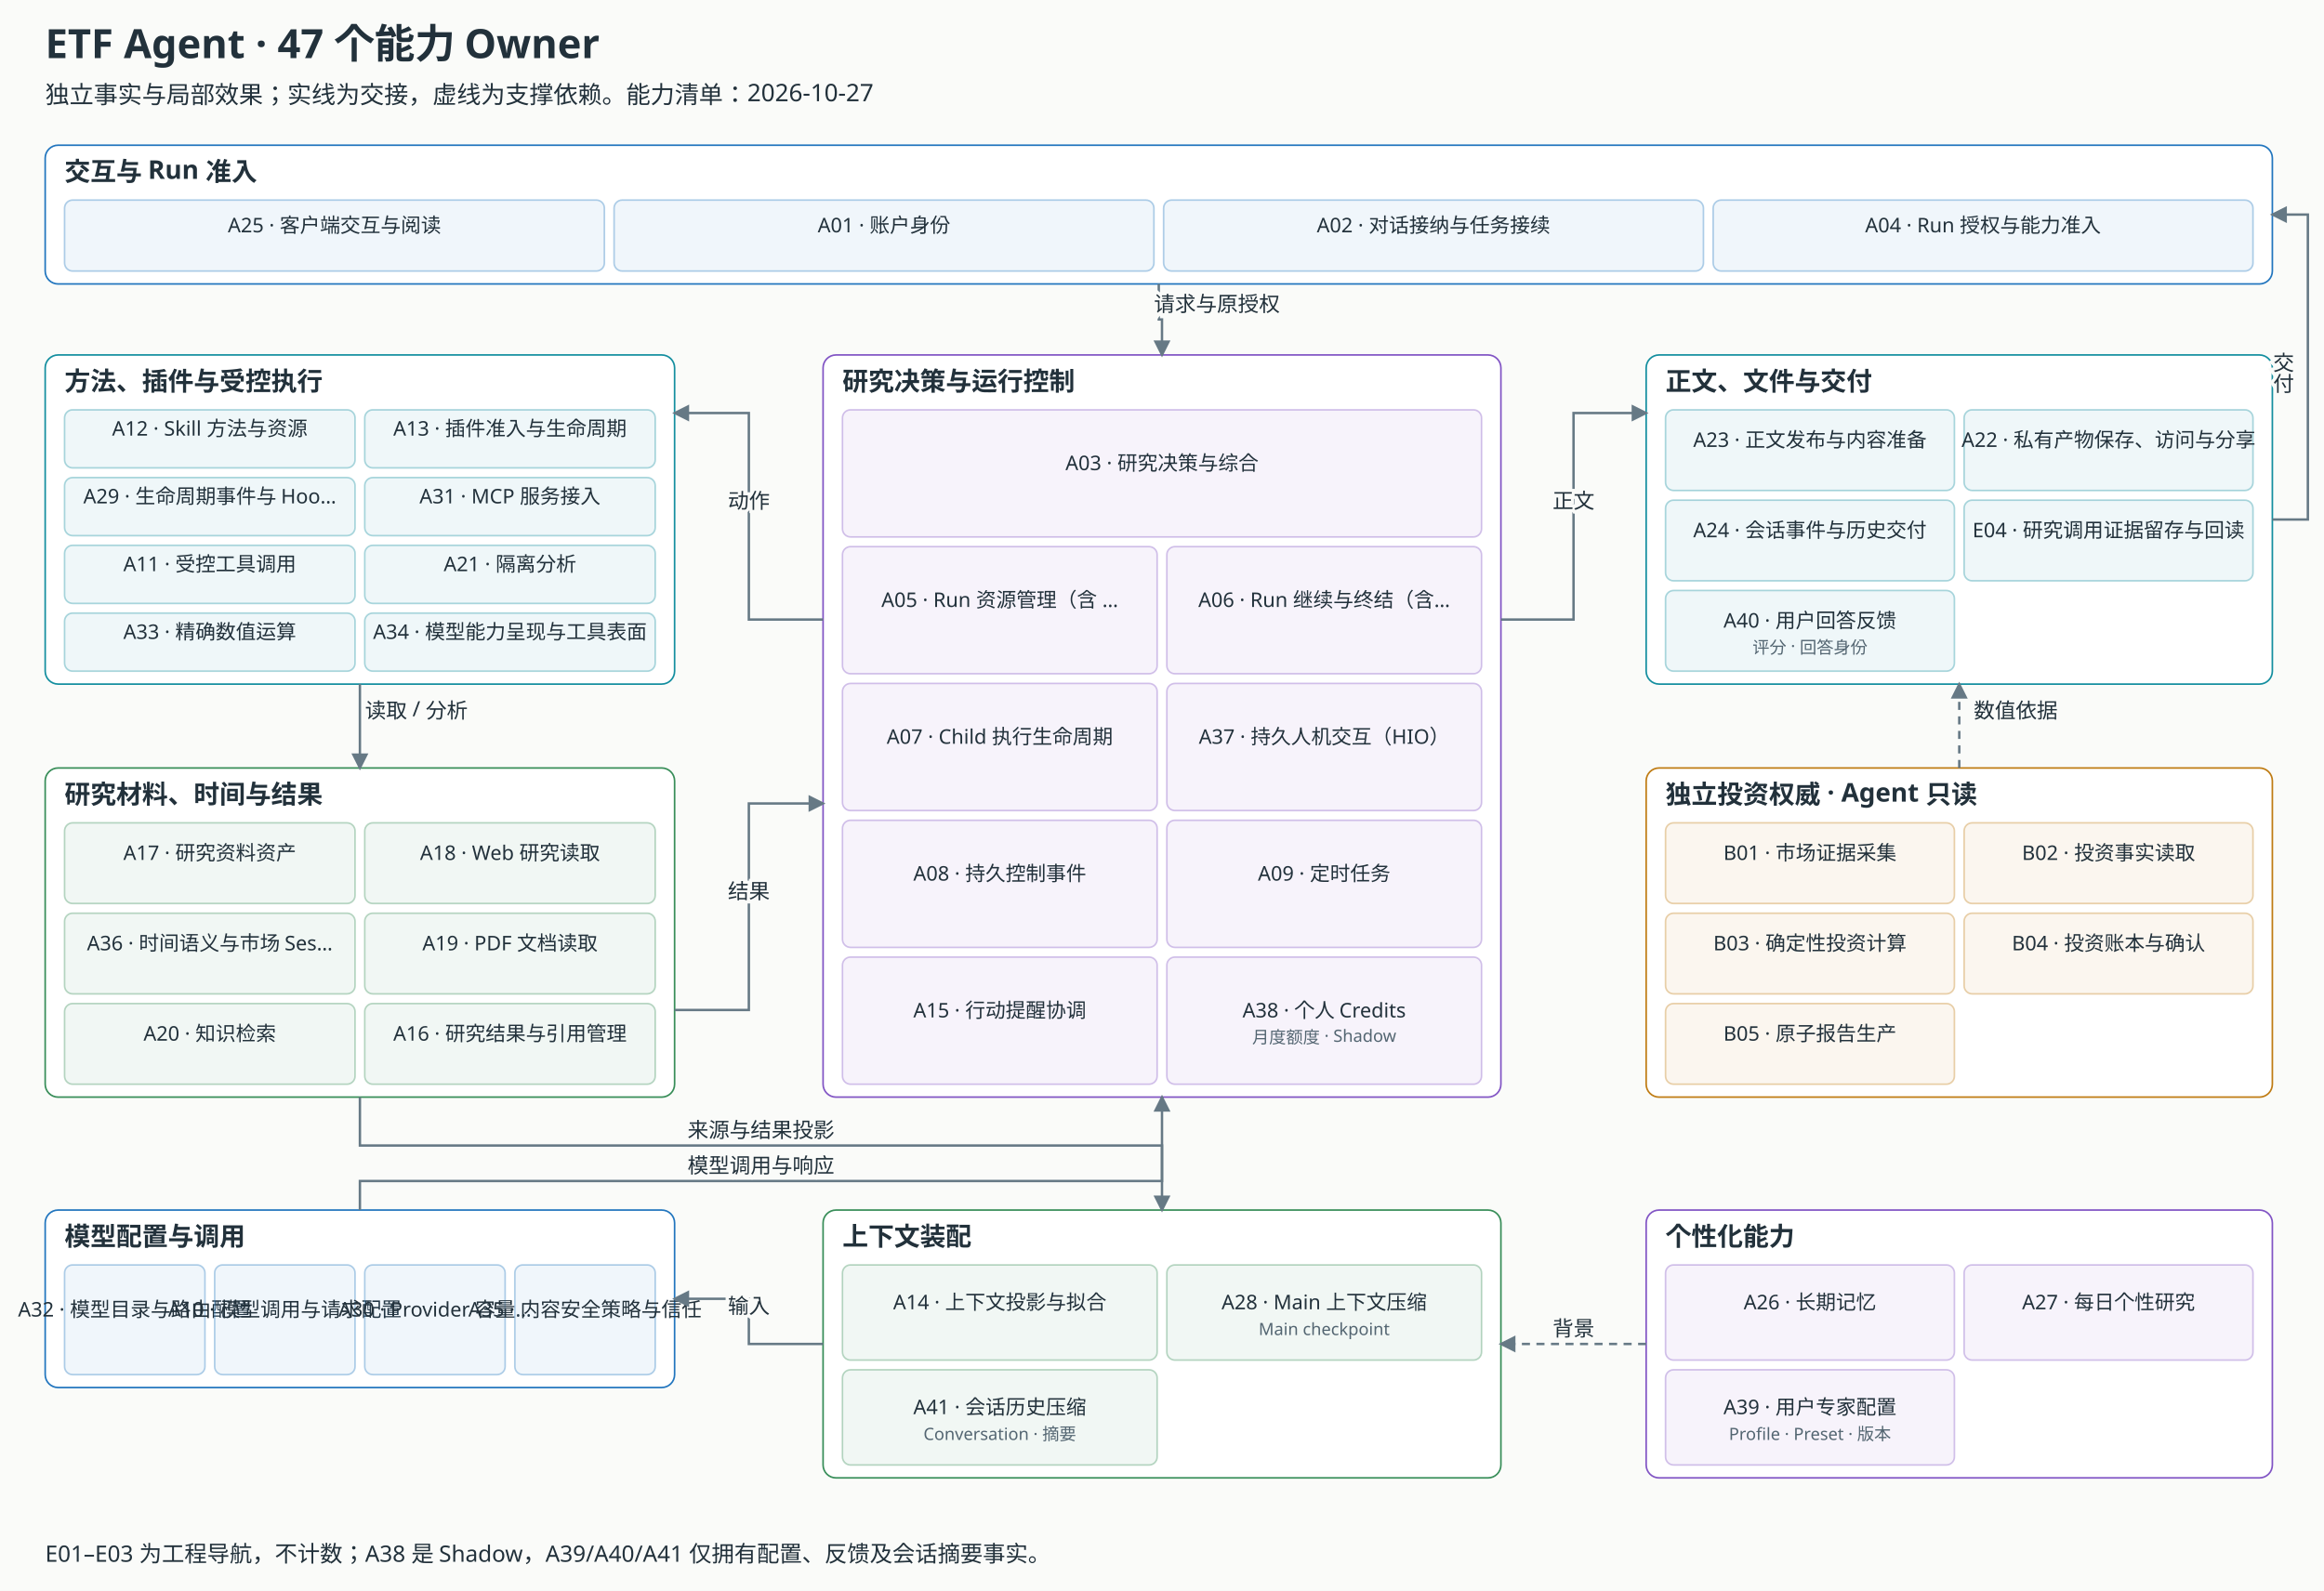
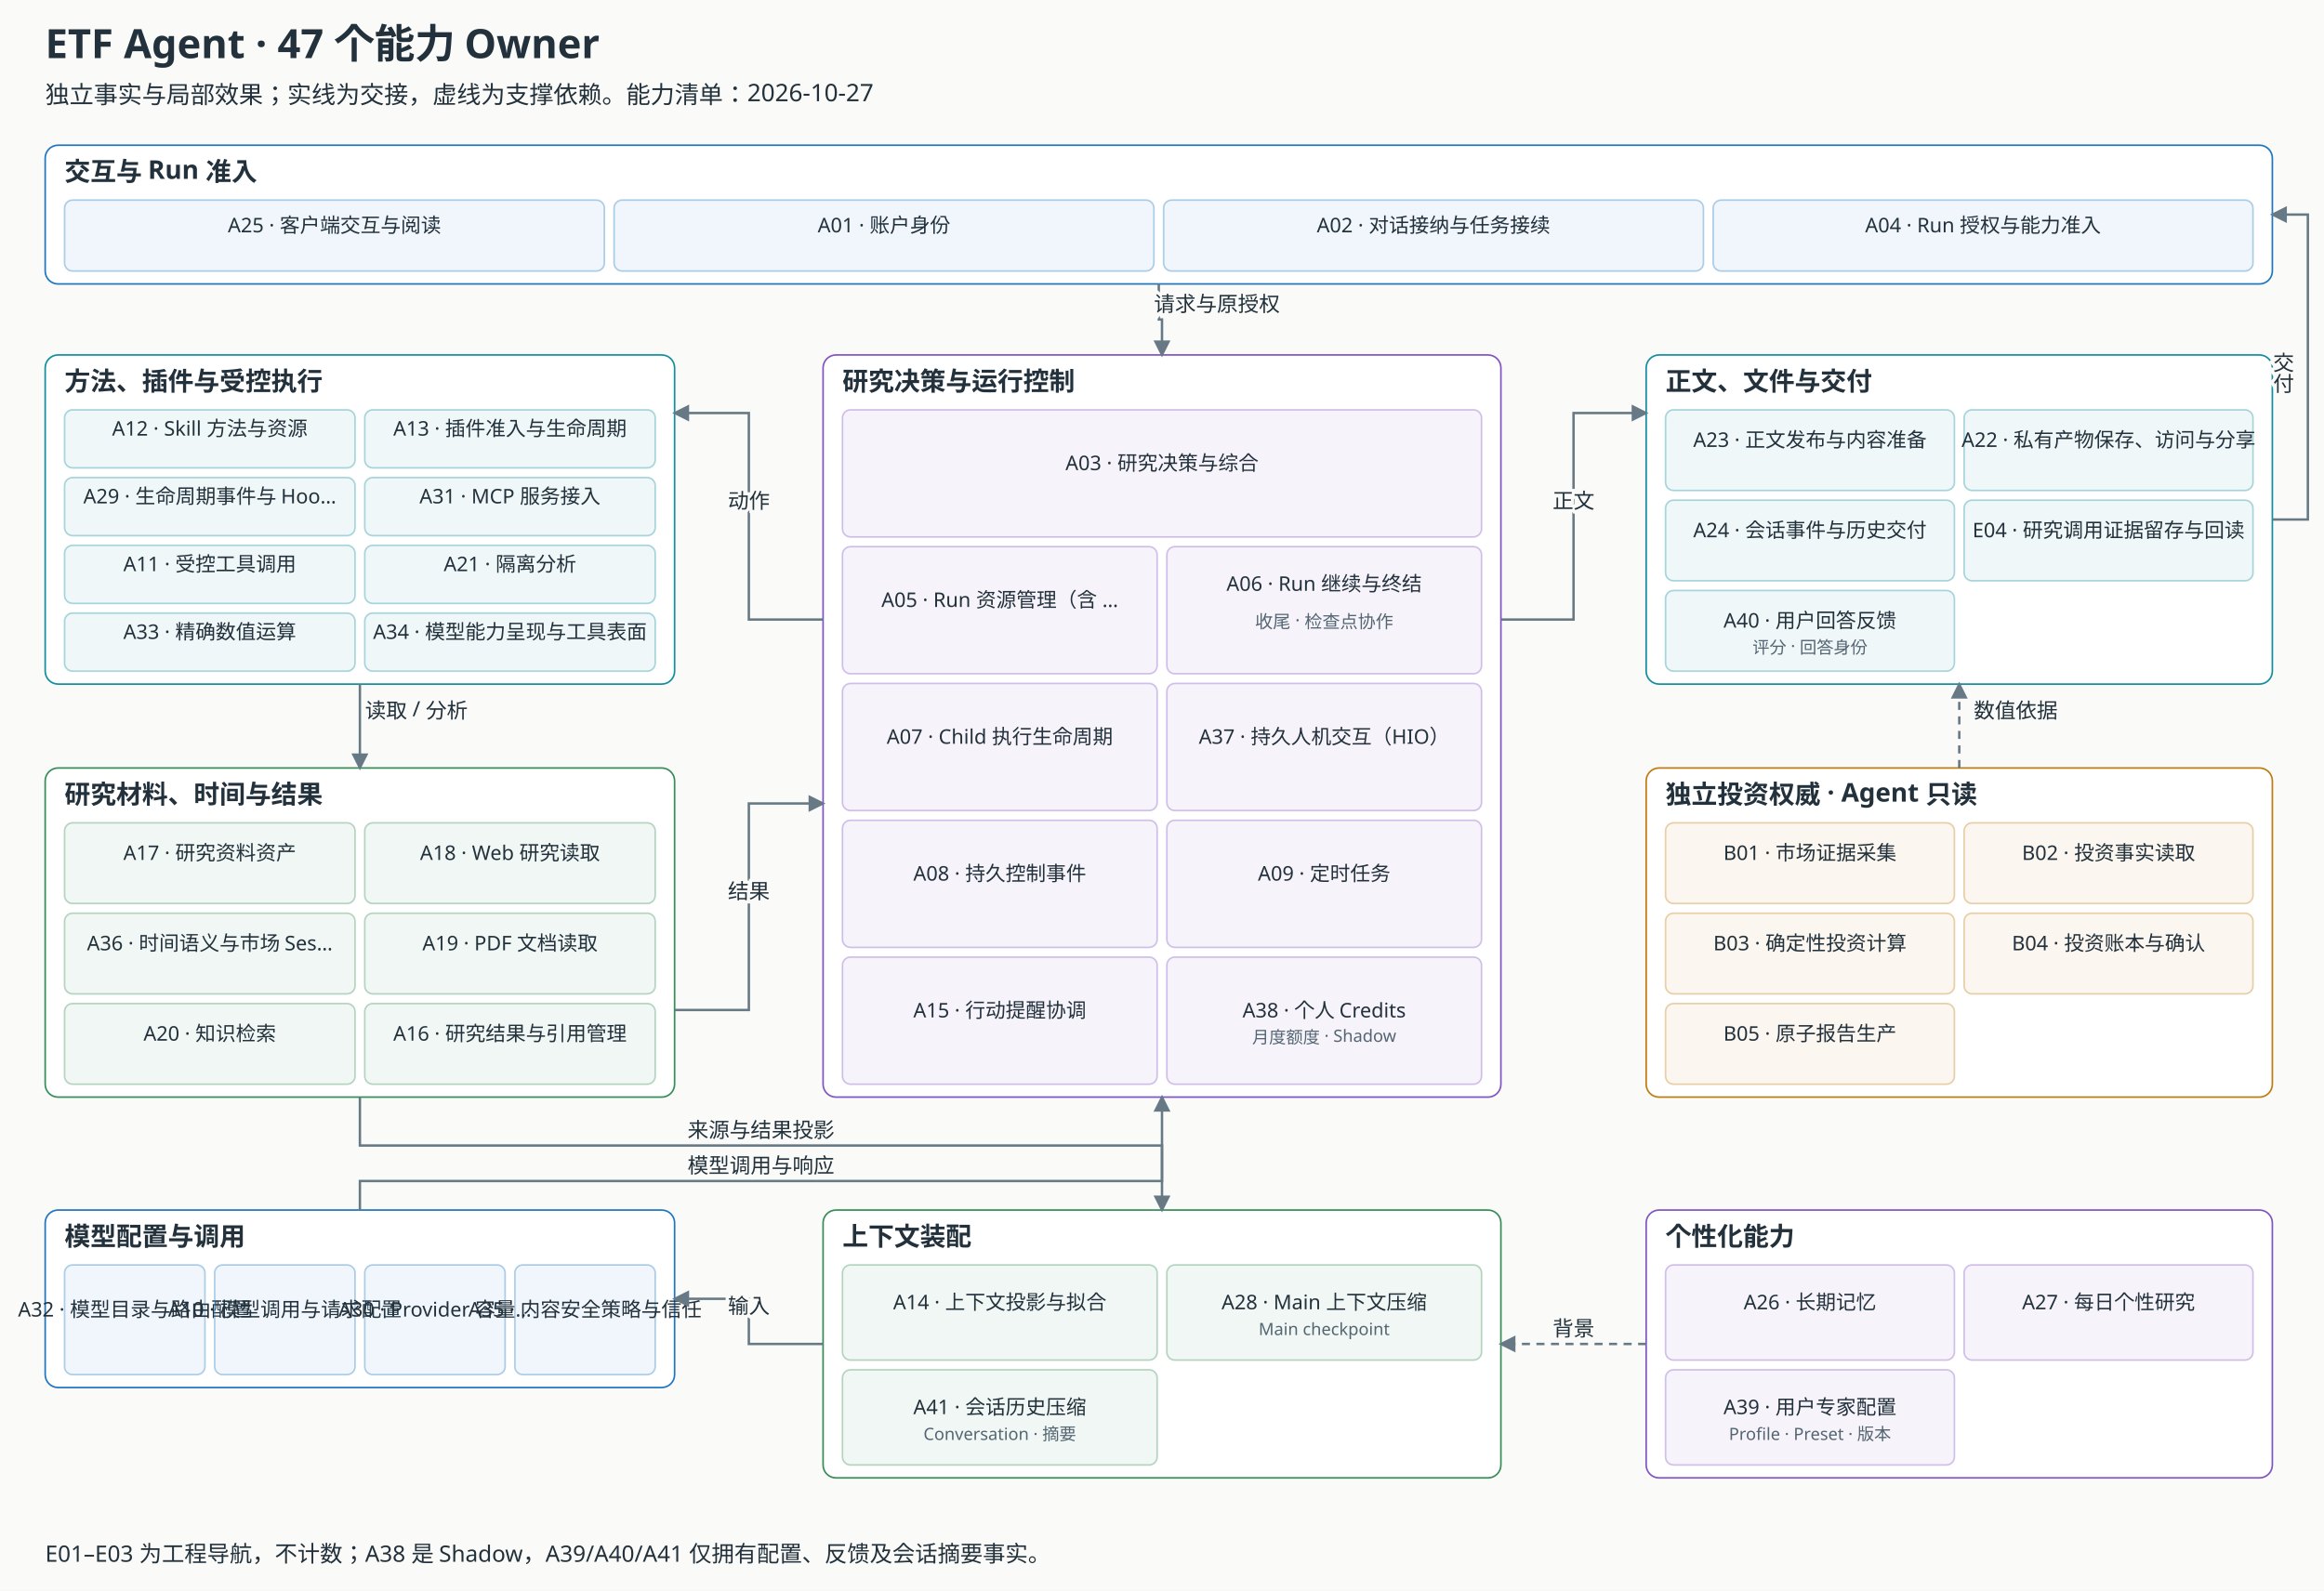
<svg xmlns="http://www.w3.org/2000/svg" viewBox="0 0 1440 986" role="img" aria-labelledby="title desc">
  <defs>
    <marker id="arrow" markerWidth="7" markerHeight="7" refX="6" refY="3.5" orient="auto">
      <path d="M0 0L7 3.5L0 7" fill="#667985" />
    </marker>
  </defs>
  <rect width="1440" height="986" fill="#fafbf9" />
  <g font-family="system-ui,PingFang SC,Microsoft YaHei,sans-serif" fill="#22313b">
    <text x="28" y="36" font-size="25" font-weight="600">ETF Agent · 47 个能力 Owner</text>
    <text x="28" y="64" font-size="15">独立事实与局部效果；实线为交接，虚线为支撑依赖。能力清单：2026-10-27</text>
    <rect x="28" y="90" width="1380" height="86" rx="8" fill="#fff" stroke="#2175be" />
    <text x="40" y="112" font-size="16" font-weight="600">交互与 Run 准入</text>
    <rect x="40" y="124" width="334.5" height="44" rx="5" fill="#2175be" fill-opacity=".07" stroke="#2175be" stroke-opacity=".35" />
    <text x="207.25" y="144" text-anchor="middle" font-size="12.5">A25 · 客户端交互与阅读</text>
    <rect x="380.5" y="124" width="334.5" height="44" rx="5" fill="#2175be" fill-opacity=".07" stroke="#2175be" stroke-opacity=".35" />
    <text x="547.75" y="144" text-anchor="middle" font-size="12.5">A01 · 账户身份</text>
    <rect x="721" y="124" width="334.5" height="44" rx="5" fill="#2175be" fill-opacity=".07" stroke="#2175be" stroke-opacity=".35" />
    <text x="888.25" y="144" text-anchor="middle" font-size="12.5">A02 · 对话接纳与任务接续</text>
    <rect x="1061.5" y="124" width="334.5" height="44" rx="5" fill="#2175be" fill-opacity=".07" stroke="#2175be" stroke-opacity=".35" />
    <text x="1228.75" y="144" text-anchor="middle" font-size="12.5">A04 · Run 授权与能力准入</text>
    <rect x="28" y="220" width="390" height="204" rx="8" fill="#fff" stroke="#138e9f" />
    <text x="40" y="242" font-size="16" font-weight="600">方法、插件与受控执行</text>
    <rect x="40" y="254" width="180" height="36" rx="5" fill="#138e9f" fill-opacity=".07" stroke="#138e9f" stroke-opacity=".35" />
    <text x="130" y="270" text-anchor="middle" font-size="12.5">A12 · Skill 方法与资源</text>
    <rect x="226" y="254" width="180" height="36" rx="5" fill="#138e9f" fill-opacity=".07" stroke="#138e9f" stroke-opacity=".35" />
    <text x="316" y="270" text-anchor="middle" font-size="12.5">A13 · 插件准入与生命周期</text>
    <rect x="40" y="296" width="180" height="36" rx="5" fill="#138e9f" fill-opacity=".07" stroke="#138e9f" stroke-opacity=".35" />
    <text x="130" y="312" text-anchor="middle" font-size="12.5">A29 · 生命周期事件与 Hoo…</text>
    <rect x="226" y="296" width="180" height="36" rx="5" fill="#138e9f" fill-opacity=".07" stroke="#138e9f" stroke-opacity=".35" />
    <text x="316" y="312" text-anchor="middle" font-size="12.5">A31 · MCP 服务接入</text>
    <rect x="40" y="338" width="180" height="36" rx="5" fill="#138e9f" fill-opacity=".07" stroke="#138e9f" stroke-opacity=".35" />
    <text x="130" y="354" text-anchor="middle" font-size="12.5">A11 · 受控工具调用</text>
    <rect x="226" y="338" width="180" height="36" rx="5" fill="#138e9f" fill-opacity=".07" stroke="#138e9f" stroke-opacity=".35" />
    <text x="316" y="354" text-anchor="middle" font-size="12.5">A21 · 隔离分析</text>
    <rect x="40" y="380" width="180" height="36" rx="5" fill="#138e9f" fill-opacity=".07" stroke="#138e9f" stroke-opacity=".35" />
    <text x="130" y="396" text-anchor="middle" font-size="12.5">A33 · 精确数值运算</text>
    <rect x="226" y="380" width="180" height="36" rx="5" fill="#138e9f" fill-opacity=".07" stroke="#138e9f" stroke-opacity=".35" />
    <text x="316" y="396" text-anchor="middle" font-size="12.5">A34 · 模型能力呈现与工具表面</text>
    <rect x="510" y="220" width="420" height="460" rx="8" fill="#fff" stroke="#8154c4" />
    <text x="522" y="242" font-size="16" font-weight="600">研究决策与运行控制</text>
    <rect x="522" y="254" width="396" height="78.8" rx="5" fill="#8154c4" fill-opacity=".07" stroke="#8154c4" stroke-opacity=".35" />
    <text x="720" y="291.4" text-anchor="middle" font-size="12.5">A03 · 研究决策与综合</text>
    <rect x="522" y="338.8" width="195" height="78.8" rx="5" fill="#8154c4" fill-opacity=".07" stroke="#8154c4" stroke-opacity=".35" />
    <text x="619.5" y="376.2" text-anchor="middle" font-size="12.5">A05 · Run 资源管理（含 …</text>
    <rect x="723" y="338.8" width="195" height="78.8" rx="5" fill="#8154c4" fill-opacity=".07" stroke="#8154c4" stroke-opacity=".35" />
-     <text x="820.5" y="376.2" text-anchor="middle" font-size="12.5">A06 · Run 继续与终结（含…</text>
+     <text x="820.5" y="366.2" text-anchor="middle" font-size="12.5">A06 · Run 继续与终结</text>
+     <text x="820.5" y="389.2" text-anchor="middle" font-size="11" fill="#536571">收尾 · 检查点协作</text>
    <rect x="522" y="423.6" width="195" height="78.8" rx="5" fill="#8154c4" fill-opacity=".07" stroke="#8154c4" stroke-opacity=".35" />
    <text x="619.5" y="461" text-anchor="middle" font-size="12.5">A07 · Child 执行生命周期</text>
    <rect x="723" y="423.6" width="195" height="78.8" rx="5" fill="#8154c4" fill-opacity=".07" stroke="#8154c4" stroke-opacity=".35" />
    <text x="820.5" y="461" text-anchor="middle" font-size="12.5">A37 · 持久人机交互（HIO）</text>
    <rect x="522" y="508.4" width="195" height="78.8" rx="5" fill="#8154c4" fill-opacity=".07" stroke="#8154c4" stroke-opacity=".35" />
    <text x="619.5" y="545.8" text-anchor="middle" font-size="12.5">A08 · 持久控制事件</text>
    <rect x="723" y="508.4" width="195" height="78.8" rx="5" fill="#8154c4" fill-opacity=".07" stroke="#8154c4" stroke-opacity=".35" />
    <text x="820.5" y="545.8" text-anchor="middle" font-size="12.5">A09 · 定时任务</text>
    <rect x="522" y="593.2" width="195" height="78.8" rx="5" fill="#8154c4" fill-opacity=".07" stroke="#8154c4" stroke-opacity=".35" />
    <text x="619.5" y="630.6" text-anchor="middle" font-size="12.5">A15 · 行动提醒协调</text>
    <rect x="723" y="593.2" width="195" height="78.8" rx="5" fill="#8154c4" fill-opacity=".07" stroke="#8154c4" stroke-opacity=".35" />
    <text x="820.5" y="630.6" text-anchor="middle" font-size="12.5">A38 · 个人 Credits</text>
    <text x="820.5" y="646.6" text-anchor="middle" font-size="10.5" fill="#536571">月度额度 · Shadow</text>
    <rect x="1020" y="220" width="388" height="204" rx="8" fill="#fff" stroke="#138e9f" />
    <text x="1032" y="242" font-size="16" font-weight="600">正文、文件与交付</text>
    <rect x="1032" y="254" width="179" height="50" rx="5" fill="#138e9f" fill-opacity=".07" stroke="#138e9f" stroke-opacity=".35" />
    <text x="1121.5" y="277" text-anchor="middle" font-size="12.5">A23 · 正文发布与内容准备</text>
    <rect x="1217" y="254" width="179" height="50" rx="5" fill="#138e9f" fill-opacity=".07" stroke="#138e9f" stroke-opacity=".35" />
    <text x="1306.5" y="277" text-anchor="middle" font-size="12.5">A22 · 私有产物保存、访问与分享</text>
    <rect x="1032" y="310" width="179" height="50" rx="5" fill="#138e9f" fill-opacity=".07" stroke="#138e9f" stroke-opacity=".35" />
    <text x="1121.5" y="333" text-anchor="middle" font-size="12.5">A24 · 会话事件与历史交付</text>
    <rect x="1217" y="310" width="179" height="50" rx="5" fill="#138e9f" fill-opacity=".07" stroke="#138e9f" stroke-opacity=".35" />
    <text x="1306.5" y="333" text-anchor="middle" font-size="12.5">E04 · 研究调用证据留存与回读</text>
    <rect x="1032" y="366" width="179" height="50" rx="5" fill="#138e9f" fill-opacity=".07" stroke="#138e9f" stroke-opacity=".35" />
    <text x="1121.5" y="389" text-anchor="middle" font-size="12.5">A40 · 用户回答反馈</text>
    <text x="1121.5" y="405" text-anchor="middle" font-size="10.5" fill="#536571">评分 · 回答身份</text>
    <rect x="28" y="476" width="390" height="204" rx="8" fill="#fff" stroke="#378d58" />
    <text x="40" y="498" font-size="16" font-weight="600">研究材料、时间与结果</text>
    <rect x="40" y="510" width="180" height="50" rx="5" fill="#378d58" fill-opacity=".07" stroke="#378d58" stroke-opacity=".35" />
    <text x="130" y="533" text-anchor="middle" font-size="12.5">A17 · 研究资料资产</text>
    <rect x="226" y="510" width="180" height="50" rx="5" fill="#378d58" fill-opacity=".07" stroke="#378d58" stroke-opacity=".35" />
    <text x="316" y="533" text-anchor="middle" font-size="12.5">A18 · Web 研究读取</text>
    <rect x="40" y="566" width="180" height="50" rx="5" fill="#378d58" fill-opacity=".07" stroke="#378d58" stroke-opacity=".35" />
    <text x="130" y="589" text-anchor="middle" font-size="12.5">A36 · 时间语义与市场 Ses…</text>
    <rect x="226" y="566" width="180" height="50" rx="5" fill="#378d58" fill-opacity=".07" stroke="#378d58" stroke-opacity=".35" />
    <text x="316" y="589" text-anchor="middle" font-size="12.5">A19 · PDF 文档读取</text>
    <rect x="40" y="622" width="180" height="50" rx="5" fill="#378d58" fill-opacity=".07" stroke="#378d58" stroke-opacity=".35" />
    <text x="130" y="645" text-anchor="middle" font-size="12.5">A20 · 知识检索</text>
    <rect x="226" y="622" width="180" height="50" rx="5" fill="#378d58" fill-opacity=".07" stroke="#378d58" stroke-opacity=".35" />
    <text x="316" y="645" text-anchor="middle" font-size="12.5">A16 · 研究结果与引用管理</text>
    <rect x="1020" y="476" width="388" height="204" rx="8" fill="#fff" stroke="#bf7b12" />
    <text x="1032" y="498" font-size="16" font-weight="600">独立投资权威 · Agent 只读</text>
    <rect x="1032" y="510" width="179" height="50" rx="5" fill="#bf7b12" fill-opacity=".07" stroke="#bf7b12" stroke-opacity=".35" />
    <text x="1121.5" y="533" text-anchor="middle" font-size="12.5">B01 · 市场证据采集</text>
    <rect x="1217" y="510" width="179" height="50" rx="5" fill="#bf7b12" fill-opacity=".07" stroke="#bf7b12" stroke-opacity=".35" />
    <text x="1306.5" y="533" text-anchor="middle" font-size="12.5">B02 · 投资事实读取</text>
    <rect x="1032" y="566" width="179" height="50" rx="5" fill="#bf7b12" fill-opacity=".07" stroke="#bf7b12" stroke-opacity=".35" />
    <text x="1121.5" y="589" text-anchor="middle" font-size="12.5">B03 · 确定性投资计算</text>
    <rect x="1217" y="566" width="179" height="50" rx="5" fill="#bf7b12" fill-opacity=".07" stroke="#bf7b12" stroke-opacity=".35" />
    <text x="1306.5" y="589" text-anchor="middle" font-size="12.5">B04 · 投资账本与确认</text>
    <rect x="1032" y="622" width="179" height="50" rx="5" fill="#bf7b12" fill-opacity=".07" stroke="#bf7b12" stroke-opacity=".35" />
    <text x="1121.5" y="645" text-anchor="middle" font-size="12.5">B05 · 原子报告生产</text>
    <rect x="28" y="750" width="390" height="110" rx="8" fill="#fff" stroke="#2175be" />
    <text x="40" y="772" font-size="16" font-weight="600">模型配置与调用</text>
    <rect x="40" y="784" width="87" height="68" rx="5" fill="#2175be" fill-opacity=".07" stroke="#2175be" stroke-opacity=".35" />
    <text x="83.5" y="816" text-anchor="middle" font-size="12.5">A32 · 模型目录与路由配置</text>
    <rect x="133" y="784" width="87" height="68" rx="5" fill="#2175be" fill-opacity=".07" stroke="#2175be" stroke-opacity=".35" />
    <text x="176.5" y="816" text-anchor="middle" font-size="12.5">A10 · 模型调用与请求配置</text>
    <rect x="226" y="784" width="87" height="68" rx="5" fill="#2175be" fill-opacity=".07" stroke="#2175be" stroke-opacity=".35" />
    <text x="269.5" y="816" text-anchor="middle" font-size="12.5">A30 · Provider 容量…</text>
    <rect x="319" y="784" width="87" height="68" rx="5" fill="#2175be" fill-opacity=".07" stroke="#2175be" stroke-opacity=".35" />
    <text x="362.5" y="816" text-anchor="middle" font-size="12.5">A35 · 内容安全策略与信任</text>
    <rect x="510" y="750" width="420" height="166" rx="8" fill="#fff" stroke="#378d58" />
    <text x="522" y="772" font-size="16" font-weight="600">上下文装配</text>
    <rect x="522" y="784" width="195" height="59" rx="5" fill="#378d58" fill-opacity=".07" stroke="#378d58" stroke-opacity=".35" />
    <text x="619.5" y="811.5" text-anchor="middle" font-size="12.5">A14 · 上下文投影与拟合</text>
    <rect x="723" y="784" width="195" height="59" rx="5" fill="#378d58" fill-opacity=".07" stroke="#378d58" stroke-opacity=".35" />
    <text x="820.5" y="811.5" text-anchor="middle" font-size="12.5">A28 · Main 上下文压缩</text>
    <text x="820.5" y="827.5" text-anchor="middle" font-size="10.5" fill="#536571">Main checkpoint</text>
    <rect x="522" y="849" width="195" height="59" rx="5" fill="#378d58" fill-opacity=".07" stroke="#378d58" stroke-opacity=".35" />
    <text x="619.5" y="876.5" text-anchor="middle" font-size="12.5">A41 · 会话历史压缩</text>
    <text x="619.5" y="892.5" text-anchor="middle" font-size="10.5" fill="#536571">Conversation · 摘要</text>
    <rect x="1020" y="750" width="388" height="166" rx="8" fill="#fff" stroke="#8154c4" />
    <text x="1032" y="772" font-size="16" font-weight="600">个性化能力</text>
    <rect x="1032" y="784" width="179" height="59" rx="5" fill="#8154c4" fill-opacity=".07" stroke="#8154c4" stroke-opacity=".35" />
    <text x="1121.5" y="811.5" text-anchor="middle" font-size="12.5">A26 · 长期记忆</text>
    <rect x="1217" y="784" width="179" height="59" rx="5" fill="#8154c4" fill-opacity=".07" stroke="#8154c4" stroke-opacity=".35" />
    <text x="1306.5" y="811.5" text-anchor="middle" font-size="12.5">A27 · 每日个性研究</text>
    <rect x="1032" y="849" width="179" height="59" rx="5" fill="#8154c4" fill-opacity=".07" stroke="#8154c4" stroke-opacity=".35" />
    <text x="1121.5" y="876.5" text-anchor="middle" font-size="12.5">A39 · 用户专家配置</text>
    <text x="1121.5" y="892.5" text-anchor="middle" font-size="10.5" fill="#536571">Profile · Preset · 版本</text>
    <path d="M718 176 V198 H720 V220" fill="none" stroke="#667985" stroke-width="1.5" marker-end="url(#arrow)" />
    <text x="754" y="193" font-size="13" text-anchor="middle" paint-order="stroke" stroke="#fafbf9" stroke-width="4">请求与原授权</text>
    <path d="M510 384 H464 V256 H418" fill="none" stroke="#667985" stroke-width="1.5" marker-end="url(#arrow)" />
    <text x="464" y="315" font-size="13" text-anchor="middle" paint-order="stroke" stroke="#fafbf9" stroke-width="4">动作</text>
    <path d="M223 424 V450 H223 V476" fill="none" stroke="#667985" stroke-width="1.5" marker-end="url(#arrow)" />
    <text x="258" y="445" font-size="13" text-anchor="middle" paint-order="stroke" stroke="#fafbf9" stroke-width="4">读取 / 分析</text>
    <path d="M418 626 H464 V498 H510" fill="none" stroke="#667985" stroke-width="1.5" marker-end="url(#arrow)" />
    <text x="464" y="557" font-size="13" text-anchor="middle" paint-order="stroke" stroke="#fafbf9" stroke-width="4">结果</text>
    <path d="M930 384 H975 V256 H1020" fill="none" stroke="#667985" stroke-width="1.5" marker-end="url(#arrow)" />
    <text x="975" y="315" font-size="13" text-anchor="middle" paint-order="stroke" stroke="#fafbf9" stroke-width="4">正文</text>
    <path d="M1214 476 V450 H1214 V424" fill="none" stroke="#667985" stroke-width="1.5" marker-end="url(#arrow)" stroke-dasharray="5 4" />
    <text x="1249" y="445" font-size="13" text-anchor="middle" paint-order="stroke" stroke="#fafbf9" stroke-width="4">数值依据</text>
    <path d="M223 680 V710 H720 V750" fill="none" stroke="#667985" stroke-width="1.5" marker-end="url(#arrow)" />
    <text x="471.5" y="705" font-size="13" text-anchor="middle" paint-order="stroke" stroke="#fafbf9" stroke-width="4">来源与结果投影</text>
    <path d="M223 750 V732 H720 V680" fill="none" stroke="#667985" stroke-width="1.5" marker-end="url(#arrow)" />
    <text x="471.5" y="727" font-size="13" text-anchor="middle" paint-order="stroke" stroke="#fafbf9" stroke-width="4">模型调用与响应</text>
    <path d="M510 833 H464 V805 H418" fill="none" stroke="#667985" stroke-width="1.5" marker-end="url(#arrow)" />
    <text x="464" y="814" font-size="13" text-anchor="middle" paint-order="stroke" stroke="#fafbf9" stroke-width="4">输入</text>
    <path d="M1020 833 H975 V833 H930" fill="none" stroke="#667985" stroke-width="1.5" marker-end="url(#arrow)" stroke-dasharray="5 4" />
    <text x="975" y="828" font-size="13" text-anchor="middle" paint-order="stroke" stroke="#fafbf9" stroke-width="4">背景</text>
    <path d="M1408 322 H1430 V133 H1408" fill="none" stroke="#667985" stroke-width="1.5" marker-end="url(#arrow)" />
    <text x="1415" y="227.5" font-size="13" text-anchor="middle" paint-order="stroke" stroke="#fafbf9" stroke-width="4" writing-mode="vertical-rl">交付</text>
    <text x="28" y="968" font-size="14">E01–E03 为工程导航，不计数；A38 是 Shadow，A39/A40/A41 仅拥有配置、反馈及会话摘要事实。</text>
  </g>
</svg>
